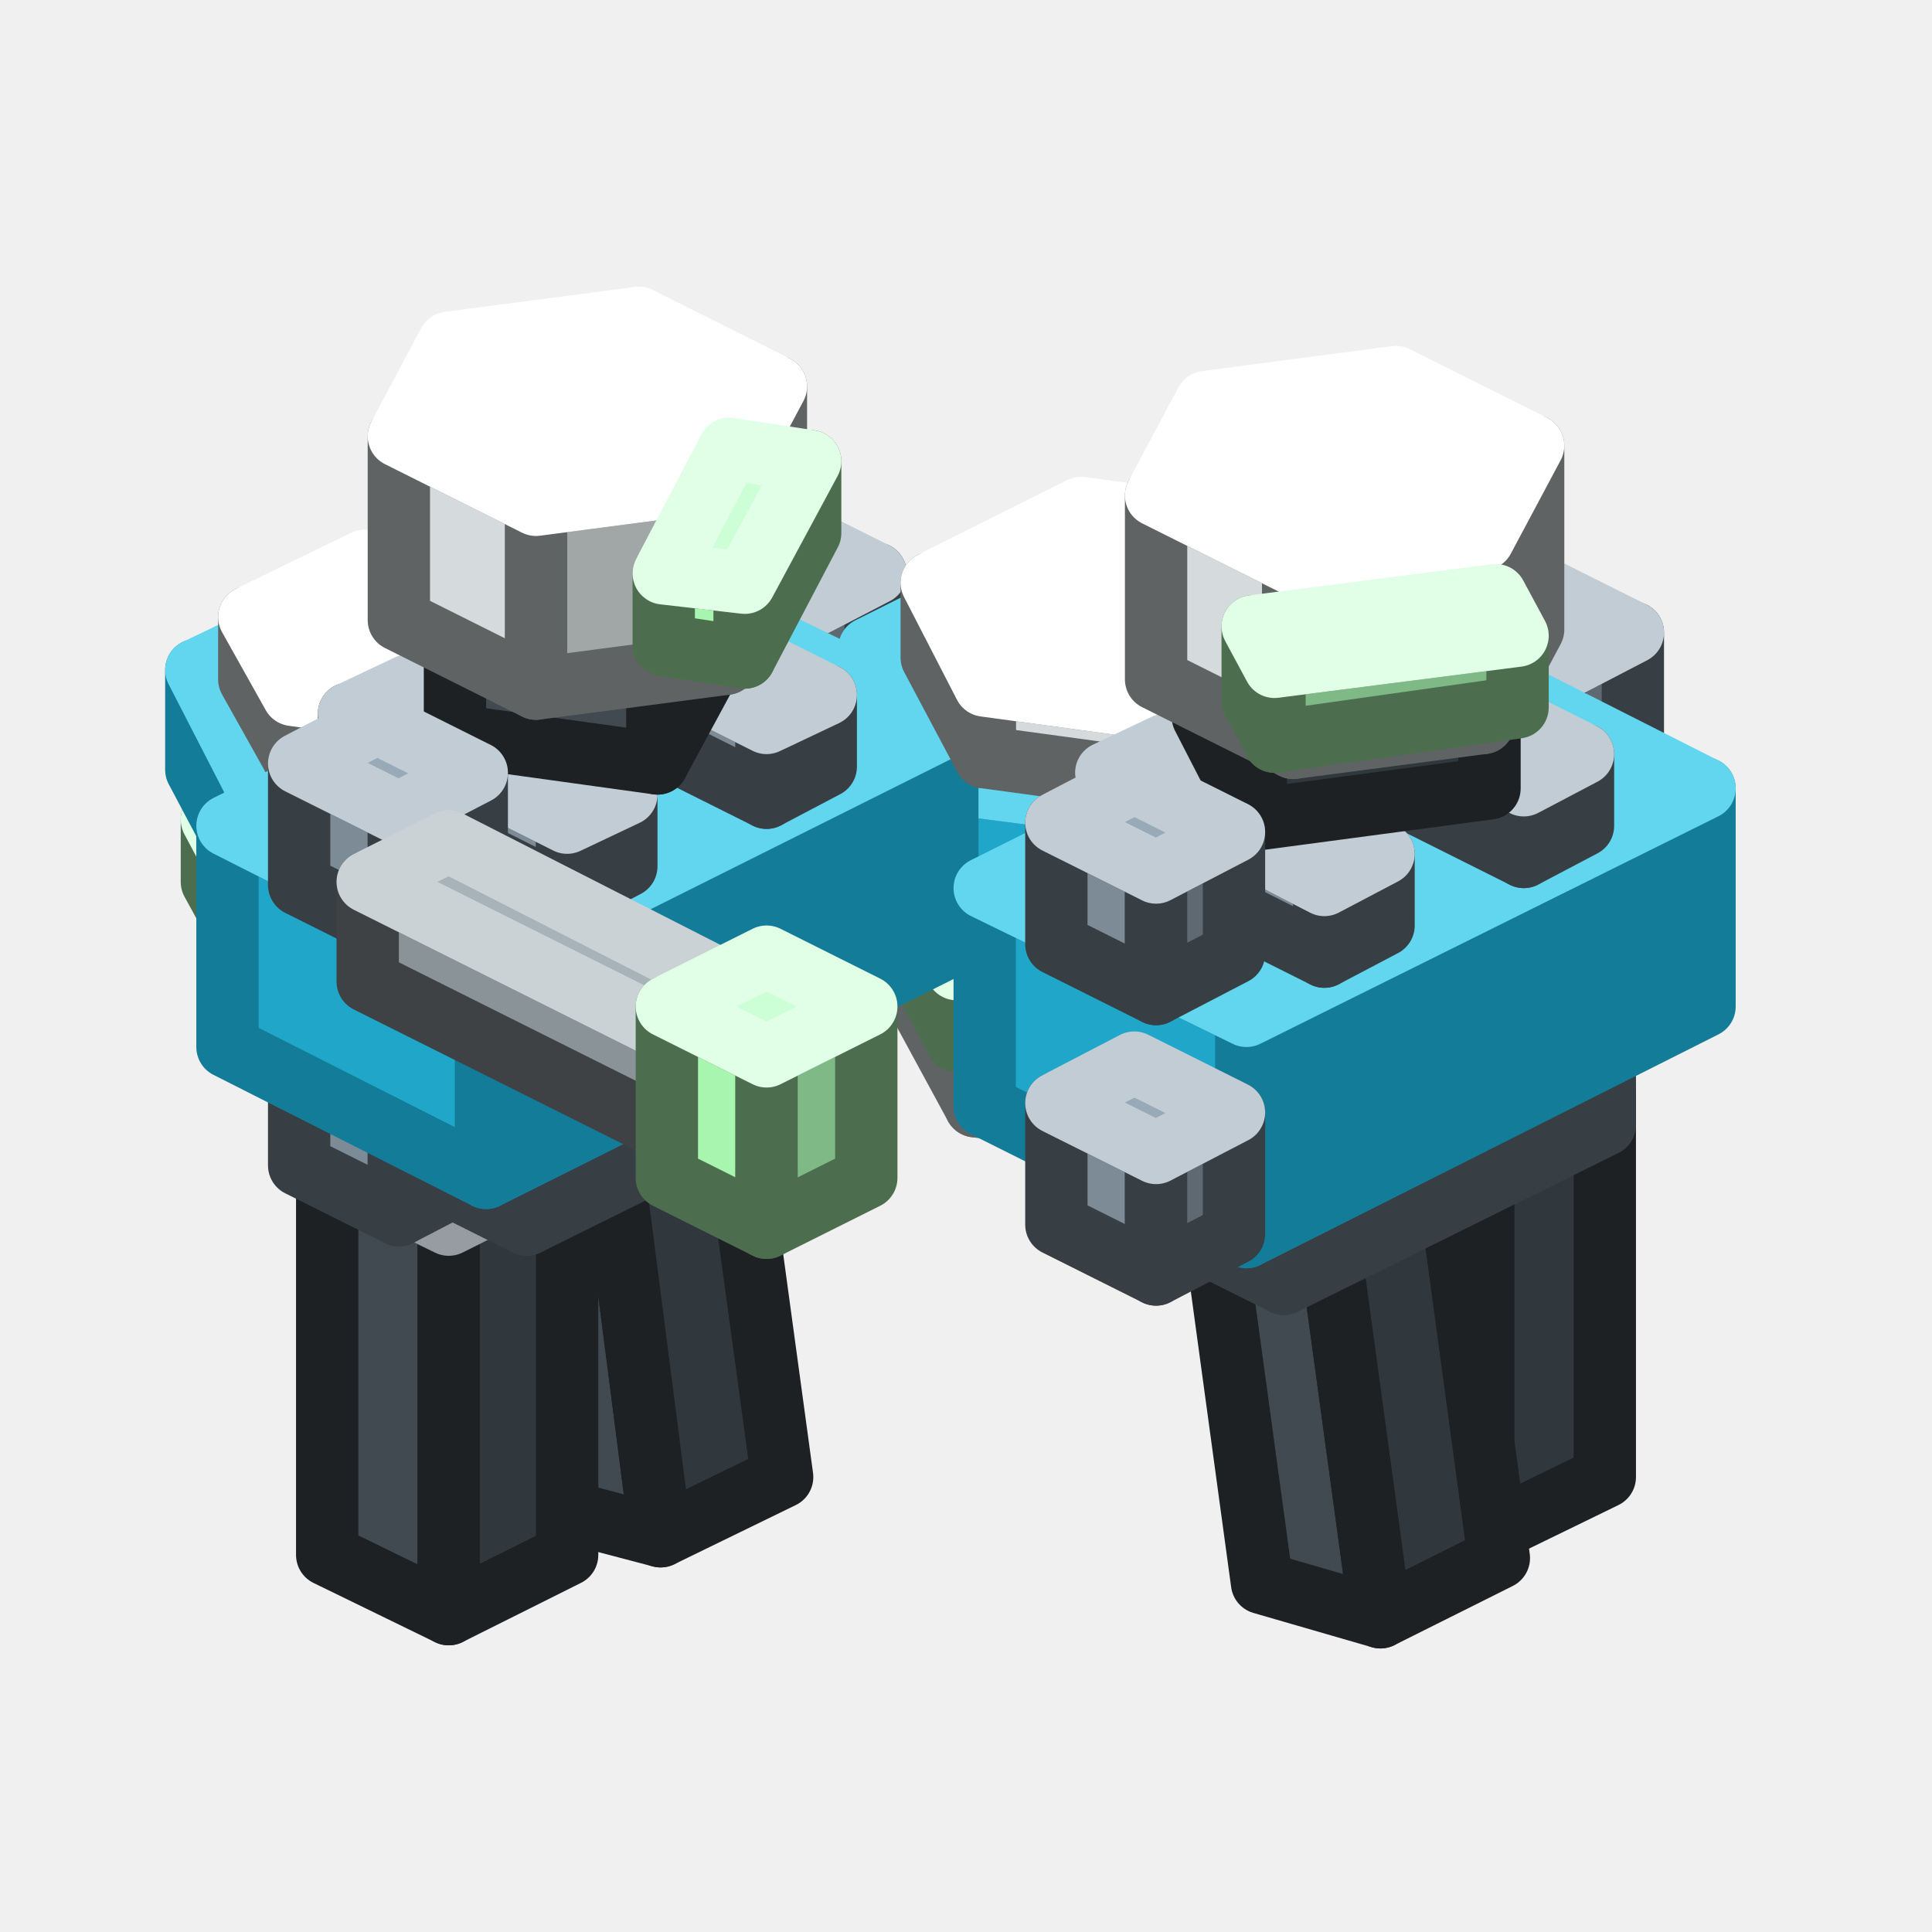
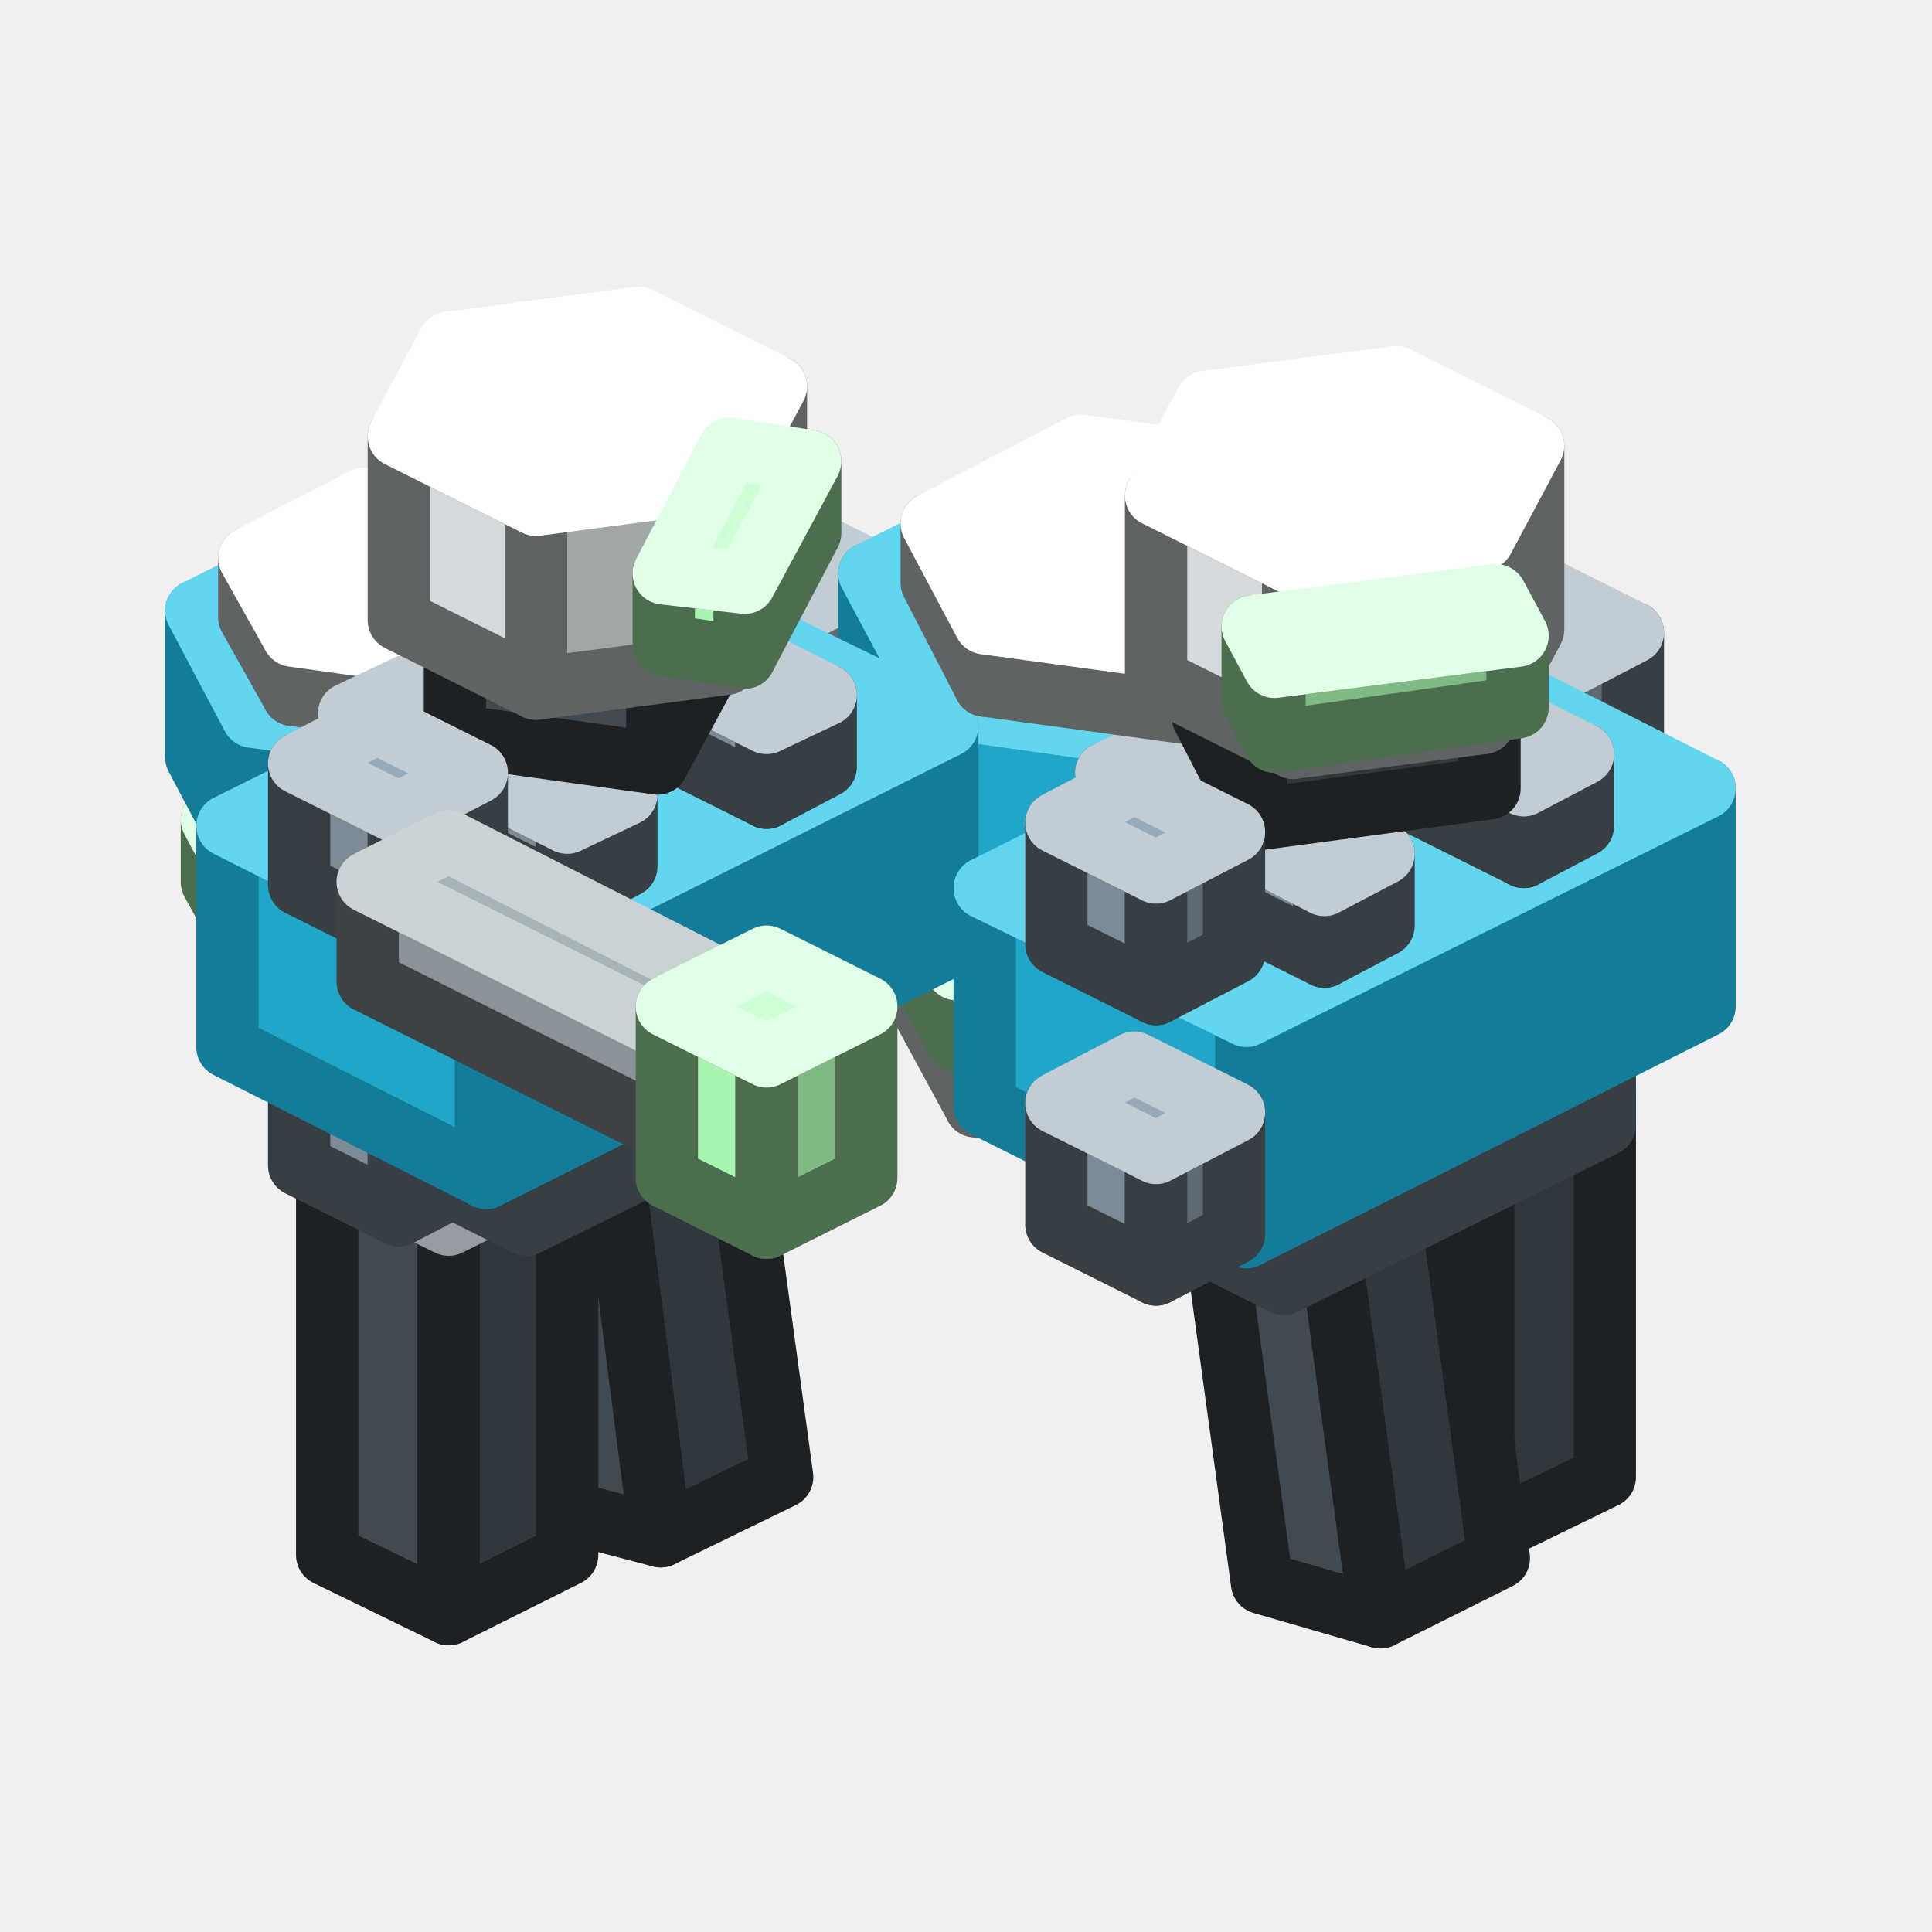
<svg xmlns="http://www.w3.org/2000/svg" width="62" height="62" viewBox="0 0 62 62">
  <g stroke-width="2" stroke-linejoin="round">
    <polygon points="47.6,49.3 43.8,47.4 43.8,34.8 47.6,36.7" fill="#414A51" stroke="#1D2124" />
    <polygon points="51.5,47.4 47.6,49.3 47.6,36.7 51.5,34.8" fill="#31383D" stroke="#1D2124" />
    <polygon points="47.6,36.7 43.8,34.8 47.6,32.9 51.5,34.8" fill="#4F5A63" stroke="#969CA1" />
    <polygon points="21.2,49.3 17.4,48.3 15.7,35 19.5,36.1" fill="#414A51" stroke="#1D2124" />
    <polygon points="25.1,47.4 21.2,49.3 19.5,36.1 23.3,34.2" fill="#31383D" stroke="#1D2124" />
    <polygon points="19.5,36.1 15.7,35 19.5,33.1 23.3,34.2" fill="#4F5A63" stroke="#969CA1" />
    <polygon points="25.6,32.6 22.4,31 22.4,27.1 25.6,28.7" fill="#7D8B96" stroke="#383F44" />
    <polygon points="28.1,31.3 25.6,32.6 25.6,28.7 28.1,27.4" fill="#5F6971" stroke="#383F44" />
    <polygon points="25.6,28.7 22.4,27.1 24.9,25.8 28.1,27.4" fill="#98AAB7" stroke="#C1CCD4" />
-     <polygon points="38.3,36.4 31.3,35.5 31.3,25.3 38.3,26.3" fill="#D5DBDC" stroke="#606363" />
-     <polygon points="31.3,35.5 29.4,32 29.4,21.8 31.3,25.3" fill="#D5DBDC" stroke="#606363" />
-     <polygon points="43.5,33.9 38.3,36.4 38.3,26.3 43.5,23.7" fill="#A1A6A6" stroke="#606363" />
-     <polygon points="38.3,26.3 31.3,25.3 29.4,21.8 34.5,19.2 41.6,20.1 43.5,23.7" fill="#FFFFFF" stroke="#FFFFFF" />
-     <polygon points="14.6,33.5 9,32.7 9,24.9 14.6,25.6" fill="#D5DBDC" stroke="#606363" />
-     <polygon points="9,32.7 7.5,29.9 7.5,22.1 9,24.9" fill="#D5DBDC" stroke="#606363" />
-     <polygon points="18.6,31.4 14.6,33.5 14.6,25.6 18.6,23.6" fill="#A1A6A6" stroke="#606363" />
-     <polygon points="14.6,25.6 9,24.9 7.5,22.1 11.6,20.1 17.1,20.8 18.6,23.6" fill="#FFFFFF" stroke="#FFFFFF" />
+     <polygon points="38.3,36.4 31.3,35.5 31.3,28.4 38.3,29.4" fill="#D5DBDC" stroke="#606363" />
+     <polygon points="31.3,35.5 29.4,32 29.4,24.9 31.3,28.4" fill="#D5DBDC" stroke="#606363" />
+     <polygon points="43.5,33.9 38.3,36.4 38.3,29.4 43.5,26.8" fill="#A1A6A6" stroke="#606363" />
+     <polygon points="38.3,29.4 31.3,28.4 29.4,24.9 34.5,22.3 41.6,23.3 43.5,26.8" fill="#FFFFFF" stroke="#FFFFFF" />
+     <polygon points="14.6,33.5 9,32.7 9,27.2 14.6,28" fill="#D5DBDC" stroke="#606363" />
+     <polygon points="9,32.7 7.5,29.9 7.5,24.5 9,27.2" fill="#D5DBDC" stroke="#606363" />
+     <polygon points="18.6,31.4 14.6,33.5 14.6,28 18.6,25.9" fill="#A1A6A6" stroke="#606363" />
+     <polygon points="14.6,28 9,27.2 7.5,24.5 11.6,22.4 17.1,23.2 18.6,25.9" fill="#FFFFFF" stroke="#FFFFFF" />
    <polygon points="44.3,51.9 40.5,50.8 38.7,37.6 42.5,38.7" fill="#414A51" stroke="#1D2124" />
    <polygon points="48.1,50 44.3,51.9 42.5,38.7 46.3,36.7" fill="#31383D" stroke="#1D2124" />
    <polygon points="42.5,38.7 38.7,37.6 42.5,35.7 46.3,36.7" fill="#4F5A63" stroke="#969CA1" />
    <polygon points="14.4,51.8 10.5,49.9 10.5,37.4 14.4,39.3" fill="#414A51" stroke="#1D2124" />
    <polygon points="18.2,49.9 14.4,51.8 14.4,39.3 18.2,37.4" fill="#31383D" stroke="#1D2124" />
    <polygon points="14.4,39.3 10.5,37.4 14.4,35.5 18.2,37.4" fill="#4F5A63" stroke="#969CA1" />
    <polygon points="16.9,39.3 10.5,36.1 10.5,33 16.9,36.2" fill="#7D8B96" stroke="#383F44" />
    <polygon points="27.2,34.2 16.9,39.3 16.9,36.2 27.2,31" fill="#5F6971" stroke="#383F44" />
    <polygon points="16.9,36.2 10.5,33 20.8,27.8 27.2,31" fill="#98AAB7" stroke="#C1CCD4" />
    <polygon points="14.8,32.3 8.5,31.4 8.5,29.5 14.8,30.3" fill="#A8F5B0" stroke="#4C6E4F" />
    <polygon points="8.5,31.4 6.8,28.3 6.8,26.3 8.5,29.5" fill="#A8F5B0" stroke="#4C6E4F" />
    <polygon points="19.4,30 14.8,32.3 14.8,30.3 19.4,28" fill="#7FB985" stroke="#4C6E4F" />
    <polygon points="14.8,30.3 8.5,29.5 6.8,26.3 11.4,24 17.7,24.9 19.4,28" fill="#CDFFD7" stroke="#E1FFE7" />
-     <polygon points="14.9,29 8.1,28.1 8.1,25 14.9,25.9" fill="#1FA6C8" stroke="#137C99" />
-     <polygon points="8.1,28.1 6.3,24.7 6.3,21.5 8.1,25" fill="#1FA6C8" stroke="#137C99" />
-     <polygon points="19.9,26.5 14.9,29 14.9,25.9 19.9,23.4" fill="#137C99" stroke="#137C99" />
-     <polygon points="14.9,25.9 8.1,25 6.3,21.5 11.3,19.1 18.1,20 19.9,23.4" fill="#62D6EE" stroke="#62D6EE" />
-     <polygon points="14.4,25 9.4,24.3 9.4,22.3 14.4,23" fill="#D5DBDC" stroke="#606363" />
-     <polygon points="9.4,24.3 8,21.8 8,19.8 9.4,22.3" fill="#D5DBDC" stroke="#606363" />
-     <polygon points="18.1,23.1 14.4,25 14.4,23 18.1,21.2" fill="#A1A6A6" stroke="#606363" />
-     <polygon points="14.4,23 9.4,22.3 8,19.8 11.7,18 16.8,18.7 18.1,21.2" fill="#FFFFFF" stroke="#FFFFFF" />
    <polygon points="25.6,23.6 22.4,22 22.4,18.1 25.6,19.7" fill="#7D8B96" stroke="#383F44" />
    <polygon points="28.1,22.3 25.6,23.6 25.6,19.7 28.1,18.4" fill="#5F6971" stroke="#383F44" />
    <polygon points="25.6,19.7 22.4,18.1 24.9,16.8 28.1,18.4" fill="#98AAB7" stroke="#C1CCD4" />
+     <polygon points="14.9,28.6 8.1,27.7 8.1,23 14.9,23.9" fill="#1FA6C8" stroke="#137C99" />
+     <polygon points="8.1,27.7 6.3,24.3 6.3,19.6 8.1,23" fill="#1FA6C8" stroke="#137C99" />
+     <polygon points="19.9,26.1 14.9,28.6 14.9,23.9 19.9,21.4" fill="#137C99" stroke="#137C99" />
+     <polygon points="14.9,23.9 8.1,23 6.3,19.6 11.3,17.1 18.1,18 19.9,21.4" fill="#62D6EE" stroke="#62D6EE" />
    <polygon points="12.8,39 9.6,37.4 9.6,33.5 12.8,35.1" fill="#7D8B96" stroke="#383F44" />
    <polygon points="15.3,37.7 12.8,39 12.8,35.1 15.3,33.8" fill="#5F6971" stroke="#383F44" />
    <polygon points="12.8,35.1 9.6,33.5 12.1,32.2 15.3,33.8" fill="#98AAB7" stroke="#C1CCD4" />
    <polygon points="49.9,34.5 46.7,32.9 46.7,29 49.9,30.6" fill="#7D8B96" stroke="#383F44" />
    <polygon points="52.4,33.2 49.9,34.5 49.9,30.6 52.4,29.3" fill="#5F6971" stroke="#383F44" />
    <polygon points="49.9,30.6 46.7,29 49.2,27.7 52.4,29.3" fill="#98AAB7" stroke="#C1CCD4" />
    <polygon points="41.2,41.2 34.8,38 34.8,34.9 41.2,38.1" fill="#7D8B96" stroke="#383F44" />
    <polygon points="51.5,36.1 41.2,41.2 41.2,38.1 51.5,33" fill="#5F6971" stroke="#383F44" />
    <polygon points="41.2,38.1 34.8,34.9 45.1,29.8 51.5,33" fill="#98AAB7" stroke="#C1CCD4" />
    <polygon points="38.5,34.5 30.7,33.4 30.7,31.1 38.5,32.1" fill="#A8F5B0" stroke="#4C6E4F" />
    <polygon points="30.7,33.4 28.6,29.5 28.6,27.2 30.7,31.1" fill="#A8F5B0" stroke="#4C6E4F" />
    <polygon points="44.3,31.6 38.5,34.5 38.5,32.1 44.3,29.3" fill="#7FB985" stroke="#4C6E4F" />
    <polygon points="38.5,32.1 30.7,31.1 28.6,27.2 34.3,24.3 42.2,25.3 44.3,29.3" fill="#CDFFD7" stroke="#E1FFE7" />
    <polygon points="49.9,25.5 46.7,23.9 46.7,20 49.9,21.6" fill="#7D8B96" stroke="#383F44" />
    <polygon points="52.4,24.2 49.9,25.5 49.9,21.6 52.4,20.3" fill="#5F6971" stroke="#383F44" />
    <polygon points="49.9,21.6 46.7,20 49.2,18.7 52.4,20.3" fill="#98AAB7" stroke="#C1CCD4" />
-     <polygon points="38.7,30.5 30.2,29.4 30.2,25.1 38.7,26.2" fill="#1FA6C8" stroke="#137C99" />
-     <polygon points="30.2,29.4 27.9,25.1 27.9,20.8 30.2,25.1" fill="#1FA6C8" stroke="#137C99" />
-     <polygon points="45,27.4 38.7,30.5 38.7,26.2 45,23.1" fill="#137C99" stroke="#137C99" />
-     <polygon points="38.7,26.2 30.2,25.1 27.9,20.8 34.1,17.7 42.7,18.8 45,23.1" fill="#62D6EE" stroke="#62D6EE" />
+     <polygon points="38.7,30.2 30.2,29 30.2,22.7 38.7,23.9" fill="#1FA6C8" stroke="#137C99" />
+     <polygon points="30.2,29 27.9,24.7 27.9,18.4 30.2,22.7" fill="#1FA6C8" stroke="#137C99" />
+     <polygon points="45,27 38.7,30.2 38.7,23.9 45,20.7" fill="#137C99" stroke="#137C99" />
+     <polygon points="38.7,23.9 30.2,22.7 27.9,18.4 34.1,15.3 42.7,16.4 45,20.7" fill="#62D6EE" stroke="#62D6EE" />
    <polygon points="15.6,37.8 7.3,33.6 7.3,26.5 15.6,30.7" fill="#1FA6C8" stroke="#137C99" />
    <polygon points="30.4,30.4 15.6,37.8 15.6,30.7 30.4,23.3" fill="#137C99" stroke="#137C99" />
    <polygon points="15.6,30.7 7.3,26.5 22,19.2 30.4,23.3" fill="#62D6EE" stroke="#62D6EE" />
+     <polygon points="14.4,23 9.4,22.3 9.4,20.4 14.4,21.1" fill="#D5DBDC" stroke="#606363" />
+     <polygon points="9.4,22.3 8,19.8 8,17.9 9.4,20.4" fill="#D5DBDC" stroke="#606363" />
+     <polygon points="18.1,21.2 14.4,23 14.4,21.1 18.1,19.2" fill="#A1A6A6" stroke="#606363" />
+     <polygon points="14.4,21.1 9.4,20.4 8,17.9 11.7,16 16.8,16.7 18.1,19.2" fill="#FFFFFF" stroke="#FFFFFF" />
+     <polygon points="24.6,25.6 17.6,22.1 17.6,19.7 24.6,23.2" fill="#7D8B96" stroke="#383F44" />
+     <polygon points="26.5,24.6 24.6,25.6 24.6,23.2 26.5,22.3" fill="#5F6971" stroke="#383F44" />
+     <polygon points="24.6,23.2 17.6,19.7 19.5,18.8 26.5,22.3" fill="#98AAB7" stroke="#C1CCD4" />
    <polygon points="40,39.7 31.6,35.5 31.6,28.5 40,32.6" fill="#1FA6C8" stroke="#137C99" />
    <polygon points="54.7,32.3 40,39.7 40,32.6 54.7,25.3" fill="#137C99" stroke="#137C99" />
    <polygon points="40,32.6 31.6,28.5 46.4,21.1 54.7,25.3" fill="#62D6EE" stroke="#62D6EE" />
-     <polygon points="38.2,25.2 31.6,24.3 31.6,22 38.2,22.9" fill="#D5DBDC" stroke="#606363" />
-     <polygon points="31.6,24.3 29.9,21.1 29.9,18.7 31.6,22" fill="#D5DBDC" stroke="#606363" />
-     <polygon points="43,22.8 38.2,25.2 38.2,22.9 43,20.5" fill="#A1A6A6" stroke="#606363" />
-     <polygon points="38.2,22.9 31.6,22 29.9,18.7 34.7,16.3 41.2,17.2 43,20.5" fill="#FFFFFF" stroke="#FFFFFF" />
    <polygon points="48.9,27.5 41.9,24 41.9,21.6 48.9,25.2" fill="#7D8B96" stroke="#383F44" />
    <polygon points="50.8,26.5 48.9,27.5 48.9,25.2 50.8,24.2" fill="#5F6971" stroke="#383F44" />
    <polygon points="48.9,25.2 41.9,21.6 43.8,20.7 50.8,24.2" fill="#98AAB7" stroke="#C1CCD4" />
-     <polygon points="24.6,25.6 17.6,22.1 17.6,19.7 24.6,23.2" fill="#7D8B96" stroke="#383F44" />
-     <polygon points="26.5,24.6 24.6,25.6 24.6,23.2 26.5,22.3" fill="#5F6971" stroke="#383F44" />
-     <polygon points="24.6,23.2 17.6,19.7 19.5,18.8 26.5,22.3" fill="#98AAB7" stroke="#C1CCD4" />
    <polygon points="37.1,40.9 33.9,39.3 33.9,35.4 37.1,37" fill="#7D8B96" stroke="#383F44" />
    <polygon points="39.6,39.6 37.1,40.9 37.1,37 39.6,35.7" fill="#5F6971" stroke="#383F44" />
    <polygon points="37.1,37 33.9,35.4 36.4,34.1 39.6,35.7" fill="#98AAB7" stroke="#C1CCD4" />
    <polygon points="42.5,30.7 35.5,27.2 35.5,24.8 42.5,28.4" fill="#7D8B96" stroke="#383F44" />
    <polygon points="44.4,29.7 42.5,30.7 42.5,28.4 44.4,27.4" fill="#5F6971" stroke="#383F44" />
    <polygon points="42.5,28.4 35.5,24.8 37.4,23.9 44.4,27.4" fill="#98AAB7" stroke="#C1CCD4" />
+     <polygon points="38.2,22.9 31.6,22 31.6,20 38.2,20.9" fill="#D5DBDC" stroke="#606363" />
+     <polygon points="31.6,22 29.9,18.7 29.9,16.8 31.6,20" fill="#D5DBDC" stroke="#606363" />
+     <polygon points="43,20.5 38.2,22.9 38.2,20.9 43,18.5" fill="#A1A6A6" stroke="#606363" />
+     <polygon points="38.2,20.9 31.6,20 29.9,16.8 34.7,14.3 41.2,15.2 43,18.5" fill="#FFFFFF" stroke="#FFFFFF" />
    <polygon points="40.3,26.3 38.6,23 38.6,19.8 40.3,23.1" fill="#414A51" stroke="#1D2124" />
    <polygon points="47.8,25.3 40.3,26.3 40.3,23.1 47.8,22.1" fill="#31383D" stroke="#1D2124" />
    <polygon points="40.3,23.1 38.6,19.8 46,18.9 47.8,22.1" fill="#4F5A63" stroke="#969CA1" />
    <polygon points="18.2,28.8 11.2,25.3 11.2,22.9 18.2,26.4" fill="#7D8B96" stroke="#383F44" />
    <polygon points="20.1,27.8 18.2,28.8 18.2,26.4 20.1,25.5" fill="#5F6971" stroke="#383F44" />
    <polygon points="18.2,26.4 11.2,22.9 13.1,22 20.1,25.5" fill="#98AAB7" stroke="#C1CCD4" />
    <polygon points="21.1,24.5 14.6,23.6 14.6,20.5 21.1,21.4" fill="#414A51" stroke="#1D2124" />
    <polygon points="23.1,20.8 21.1,24.5 21.1,21.4 23.1,17.7" fill="#31383D" stroke="#1D2124" />
    <polygon points="21.1,21.4 14.6,20.5 16.6,16.8 23.1,17.7" fill="#4F5A63" stroke="#969CA1" />
    <polygon points="41.5,24 37.1,21.8 37.1,15.9 41.5,18.1" fill="#D5DBDC" stroke="#606363" />
    <polygon points="49.2,20.2 47.6,23.2 47.6,17.3 49.2,14.3" fill="#A1A6A6" stroke="#606363" />
    <polygon points="47.6,23.2 41.5,24 41.5,18.1 47.6,17.3" fill="#A1A6A6" stroke="#606363" />
    <polygon points="41.5,18.1 37.1,15.9 38.7,12.9 44.8,12.1 49.2,14.3 47.6,17.3" fill="#FFFFFF" stroke="#FFFFFF" />
    <polygon points="23.3,21.3 17.2,22.1 17.2,16.2 23.3,15.4" fill="#A1A6A6" stroke="#606363" />
    <polygon points="17.2,22.1 12.8,19.9 12.8,14 17.2,16.2" fill="#D5DBDC" stroke="#606363" />
    <polygon points="24.9,18.3 23.3,21.3 23.3,15.4 24.9,12.4" fill="#A1A6A6" stroke="#606363" />
    <polygon points="23.3,15.4 17.2,16.2 12.8,14 14.4,11 20.5,10.2 24.9,12.4" fill="#FFFFFF" stroke="#FFFFFF" />
    <polygon points="37.1,31.9 33.9,30.3 33.9,26.4 37.1,28" fill="#7D8B96" stroke="#383F44" />
    <polygon points="39.6,30.6 37.1,31.9 37.1,28 39.6,26.7" fill="#5F6971" stroke="#383F44" />
    <polygon points="37.1,28 33.9,26.4 36.4,25.1 39.6,26.7" fill="#98AAB7" stroke="#C1CCD4" />
    <polygon points="12.8,30 9.6,28.4 9.6,24.5 12.8,26.1" fill="#7D8B96" stroke="#383F44" />
    <polygon points="15.3,28.7 12.8,30 12.8,26.1 15.3,24.8" fill="#5F6971" stroke="#383F44" />
    <polygon points="12.8,26.1 9.6,24.5 12.1,23.2 15.3,24.8" fill="#98AAB7" stroke="#C1CCD4" />
    <polygon points="40.9,23.8 40.2,22.5 40.2,20.1 40.9,21.4" fill="#A8F5B0" stroke="#4C6E4F" />
    <polygon points="48.7,22.7 40.9,23.8 40.9,21.4 48.7,20.4" fill="#7FB985" stroke="#4C6E4F" />
    <polygon points="40.9,21.4 40.2,20.1 48,19.1 48.7,20.4" fill="#CDFFD7" stroke="#E1FFE7" />
    <polygon points="23.9,21.1 21.3,20.7 21.3,18.4 23.9,18.7" fill="#A8F5B0" stroke="#4C6E4F" />
    <polygon points="26,17.1 23.9,21.1 23.9,18.7 26,14.8" fill="#7FB985" stroke="#4C6E4F" />
    <polygon points="23.9,18.7 21.3,18.4 23.4,14.4 26,14.8" fill="#CDFFD7" stroke="#E1FFE7" />
    <polygon points="22,36.6 11.8,31.5 11.8,28.3 22,33.4" fill="#8A9398" stroke="#3E4244" />
    <polygon points="24.6,35.3 22,36.6 22,33.4 24.6,32.2" fill="#686F73" stroke="#3E4244" />
    <polygon points="22,33.4 11.8,28.3 14.4,27 24.6,32.2" fill="#A8B3B9" stroke="#CBD2D5" />
    <polygon points="24.6,39.4 21.4,37.8 21.4,32.3 24.6,33.9" fill="#A8F5B0" stroke="#4C6E4F" />
    <polygon points="27.8,37.8 24.6,39.4 24.6,33.9 27.8,32.3" fill="#7FB985" stroke="#4C6E4F" />
    <polygon points="24.6,33.9 21.4,32.3 24.6,30.7 27.8,32.3" fill="#CDFFD7" stroke="#E1FFE7" />
  </g>
</svg>
